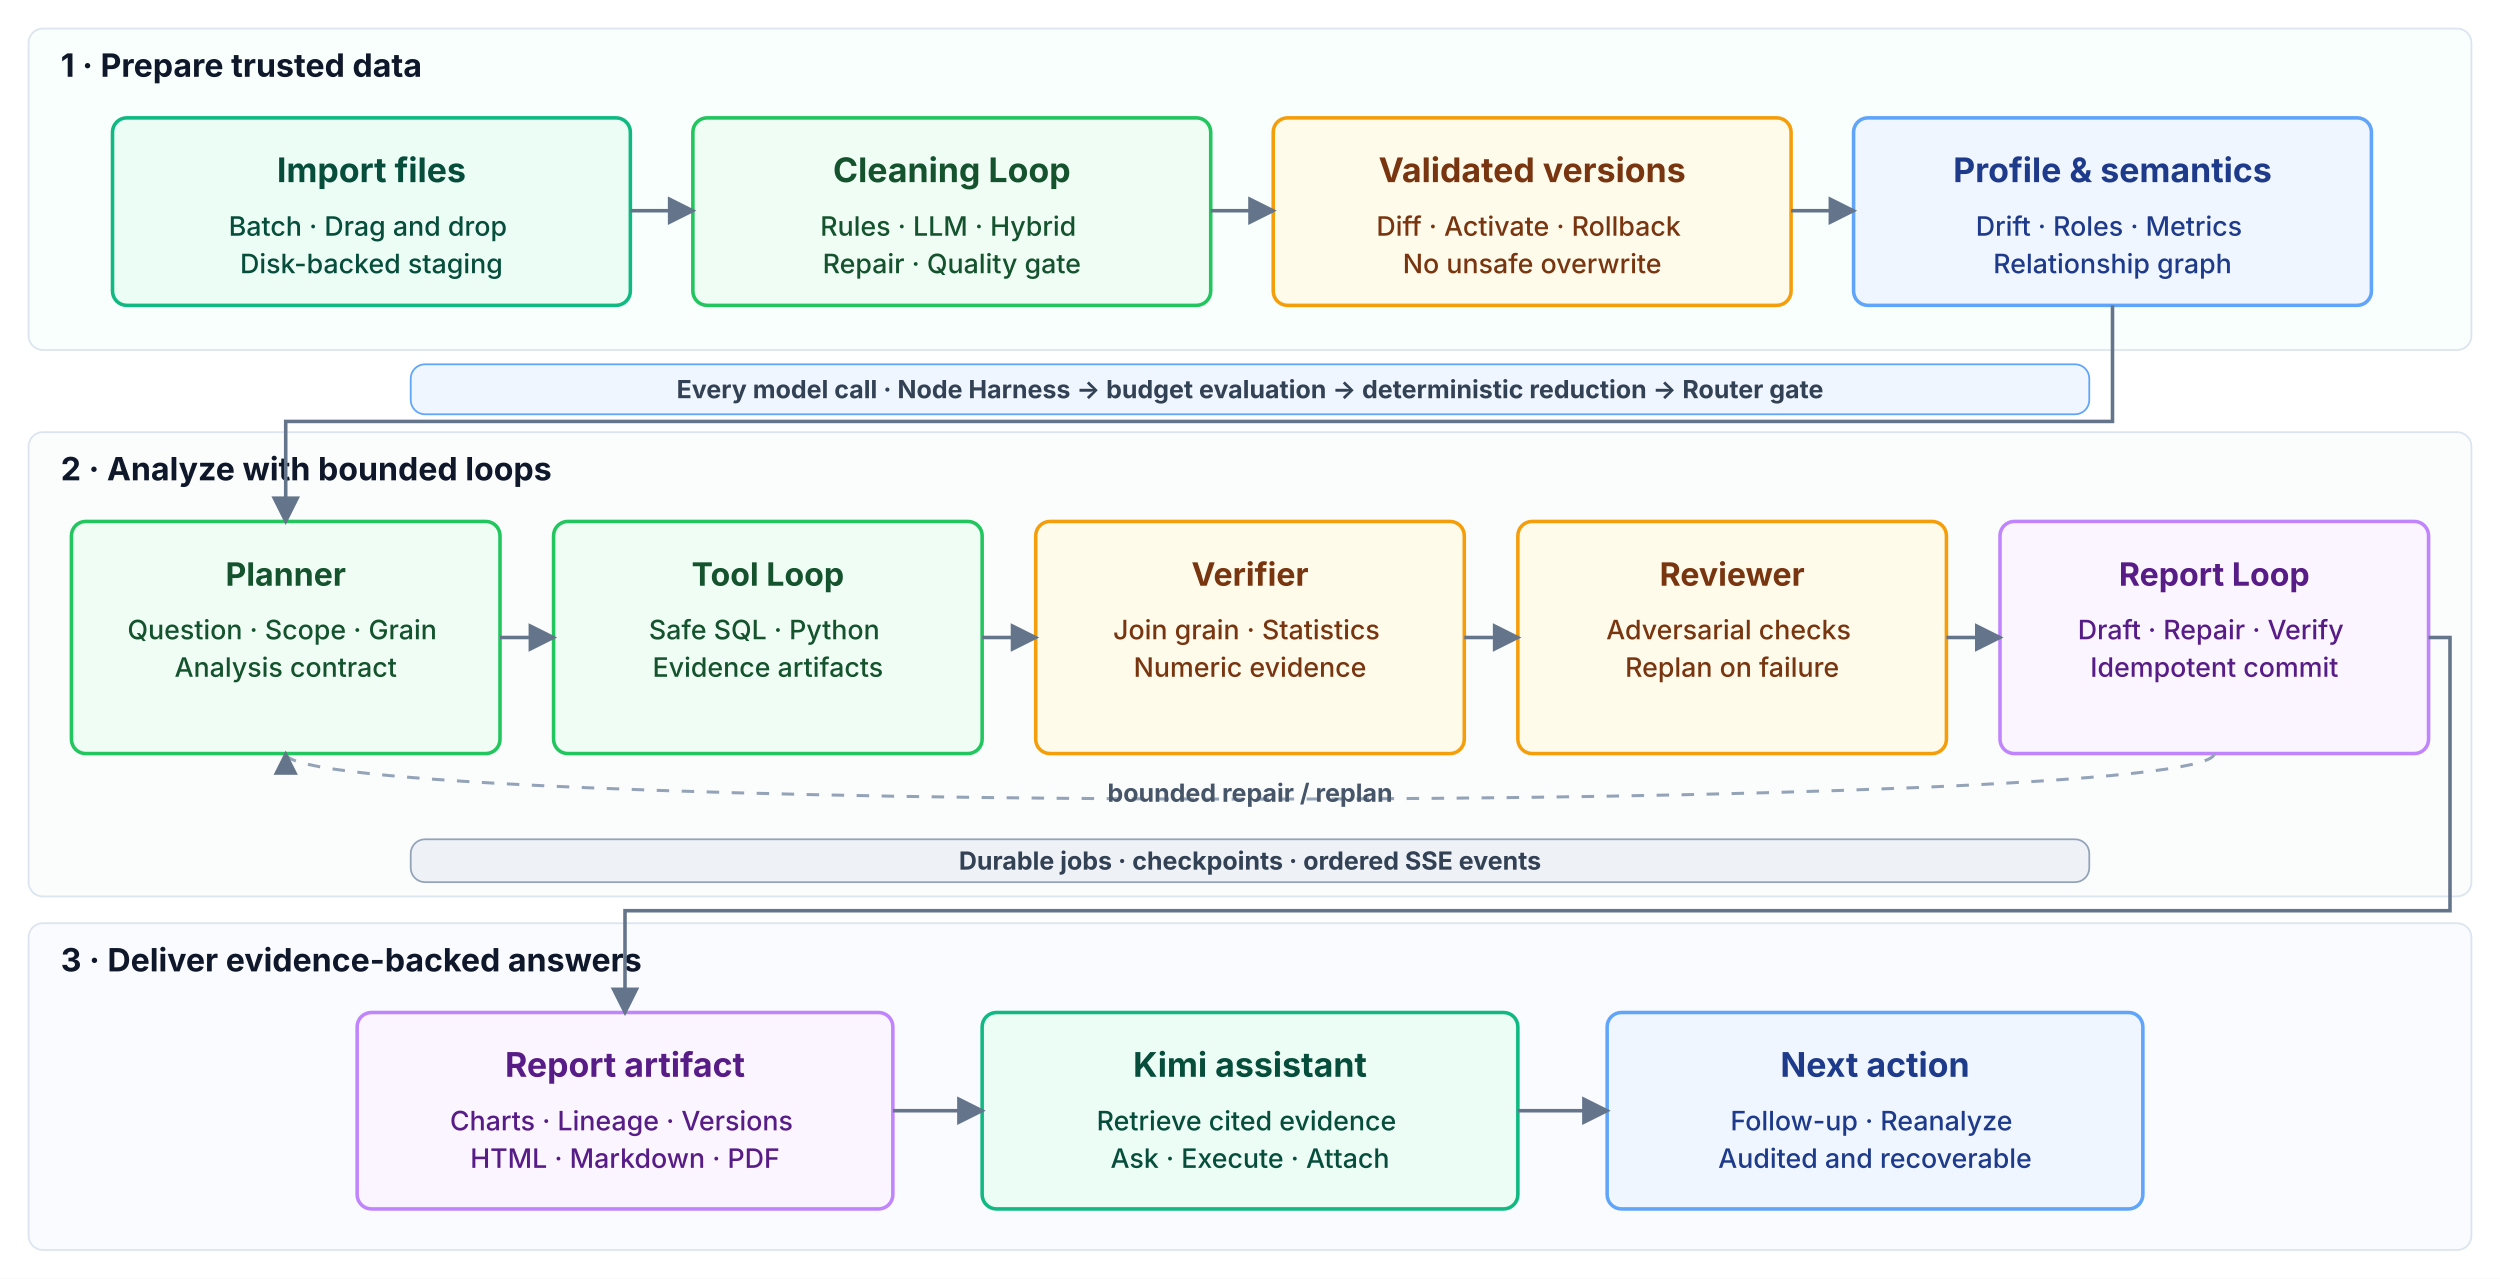
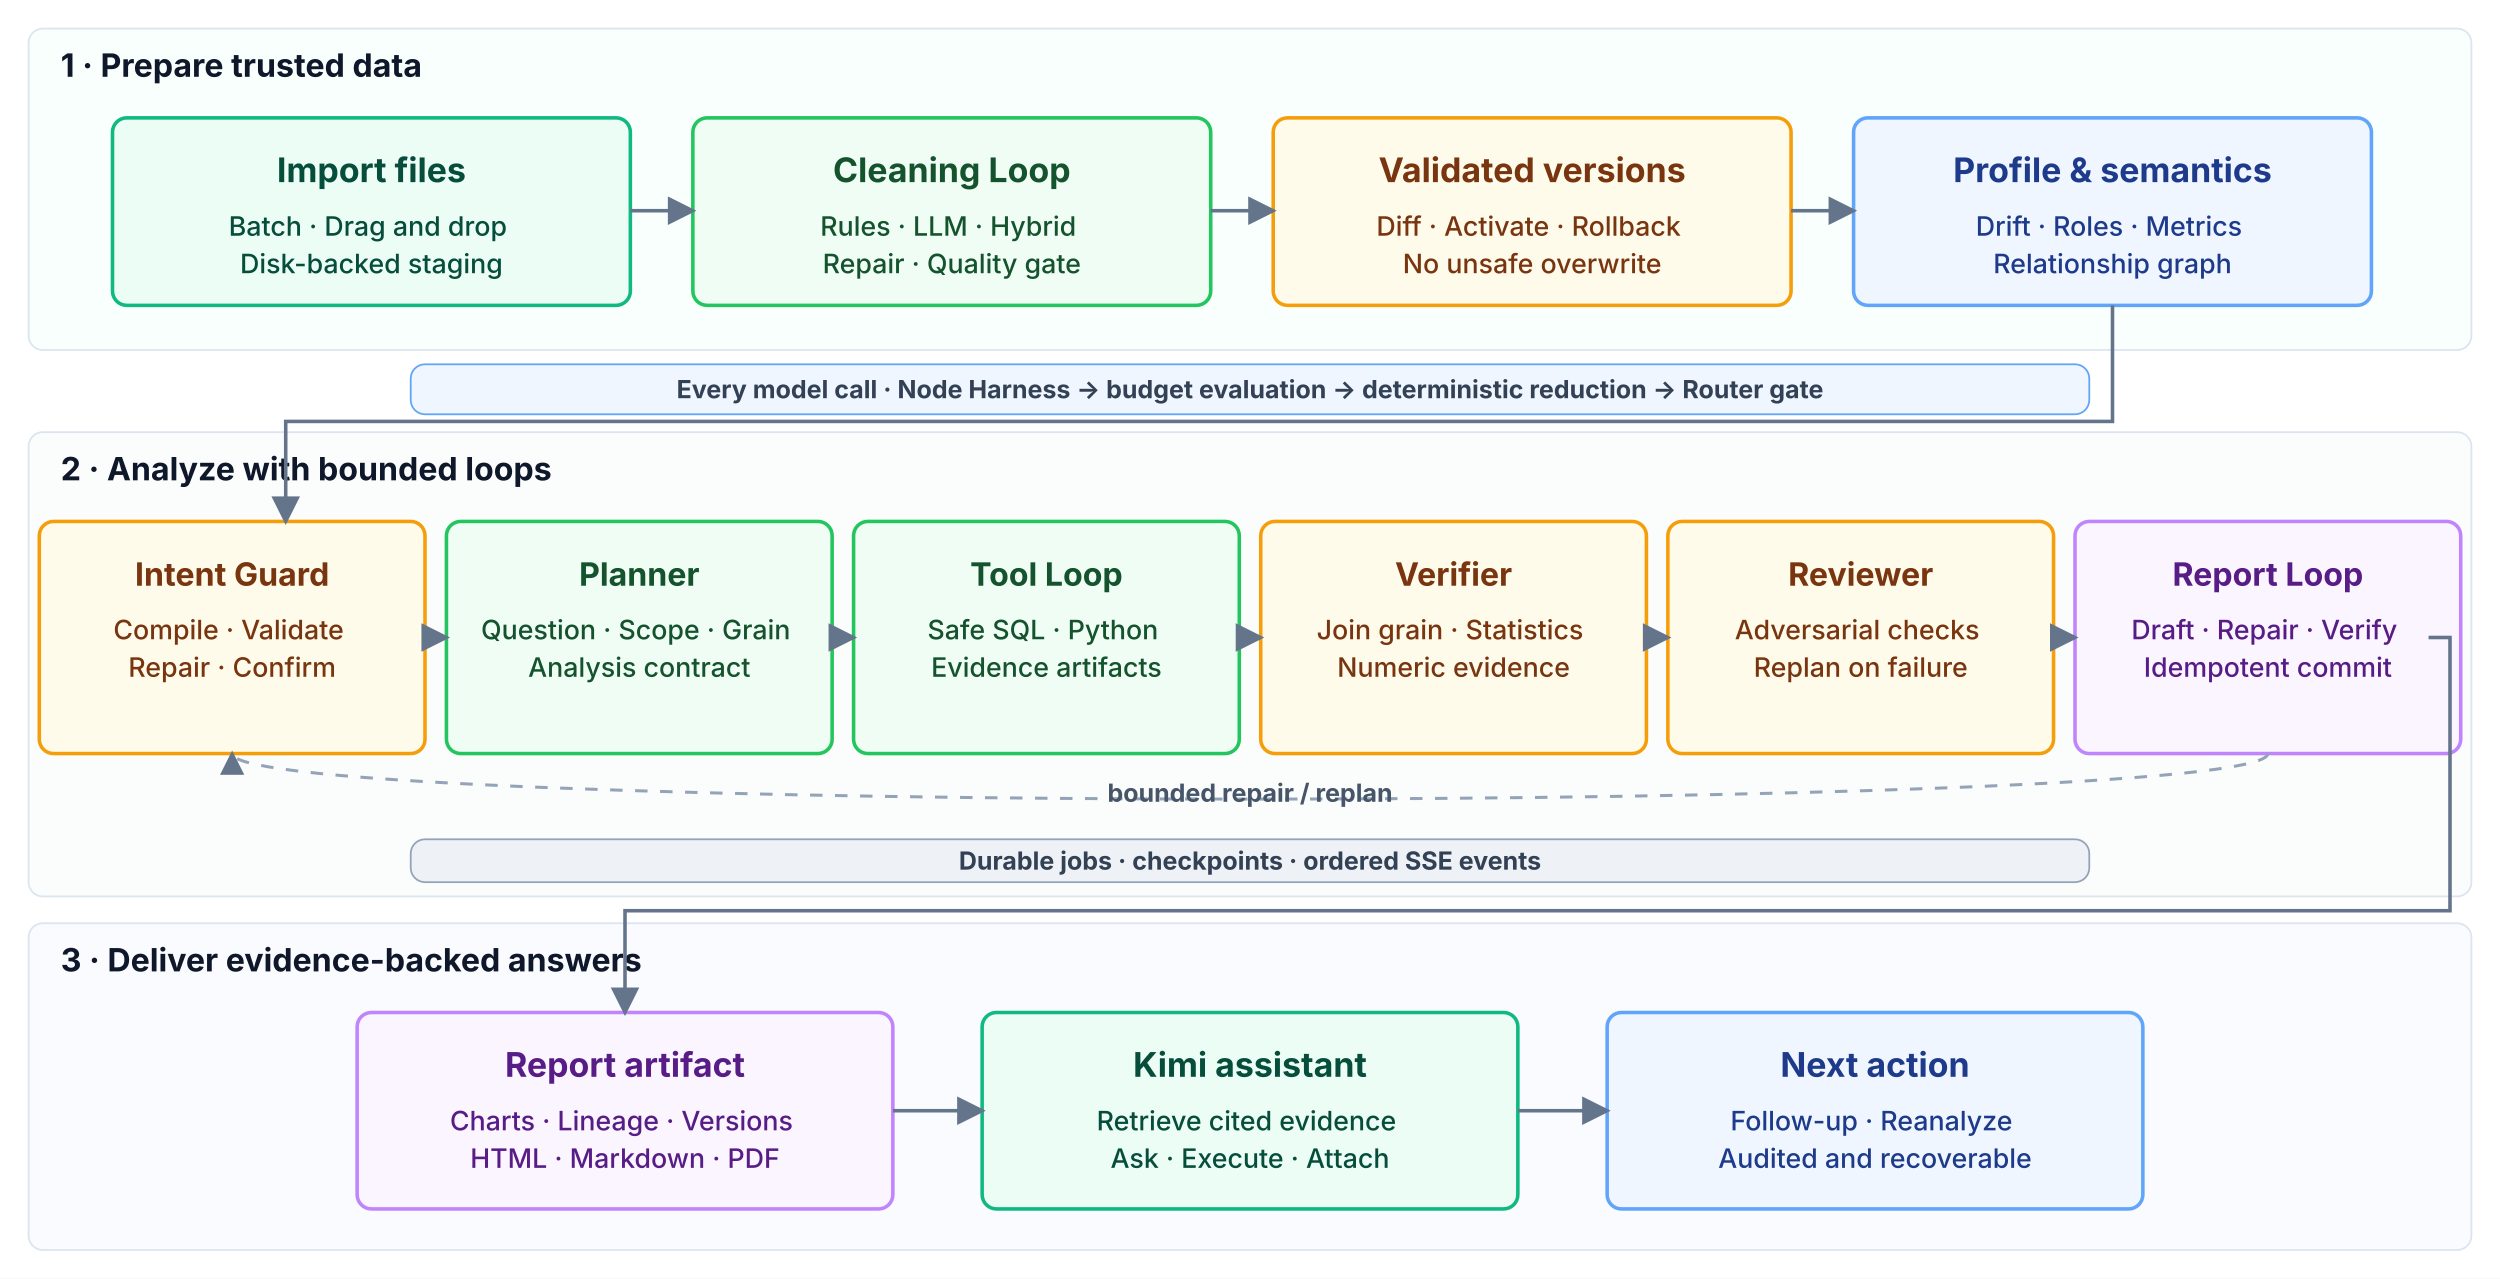
<svg xmlns="http://www.w3.org/2000/svg" width="1400" height="716" viewBox="0 0 1400 716" role="img" aria-labelledby="title desc">
  <defs>
    <marker id="arrow" markerWidth="8" markerHeight="8" refX="7" refY="4" orient="auto-start-reverse" markerUnits="strokeWidth">
      <path d="M0,0 L8,4 L0,8 Z" fill="#64748b" />
    </marker>
    <style>
      text { font-family: Inter, "Segoe UI", "Microsoft YaHei", Arial, sans-serif; }
      .layer { font-size: 18px; font-weight: 700; fill: #0f172a; }
      .card-title { font-weight: 700; }
      .card-detail { font-size: 15px; font-weight: 500; }
      .arrow { stroke: #64748b; stroke-width: 2; fill: none; }
      .arrow.muted { stroke: #94a3b8; stroke-width: 1.7; }
      .shared-connection { stroke: #64748b; stroke-width: 1.7; fill: none; }
      .flow-label { font-size: 14px; font-weight: 700; fill: #475569; }
      .service-bus { font-size: 14px; font-weight: 700; fill: #334155; }
    </style>
  </defs>
  <rect width="1400" height="716" fill="#ffffff" />
  <rect x="16" y="16" width="1368" height="180" rx="8" fill="#f8fffc" stroke="#dbe4ef" />
  <text x="34" y="43" class="layer">1 · Prepare trusted data</text>
  <rect x="230" y="204" width="940" height="28" rx="8" fill="#eff6ff" stroke="#60a5fa" />
  <text x="700" y="223" text-anchor="middle" class="service-bus" fill="#1e3a8a">Every model call · Node Harness → budget evaluation → deterministic reduction → Router gate</text>
  <rect x="16" y="242" width="1368" height="260" rx="8" fill="#fbfdfc" stroke="#dbe4ef" />
  <text x="34" y="269" class="layer">2 · Analyze with bounded loops</text>
  <rect x="16" y="517" width="1368" height="183" rx="8" fill="#fafbff" stroke="#dbe4ef" />
  <text x="34" y="544" class="layer">3 · Deliver evidence-backed answers</text>
  <rect x="63" y="66" width="290" height="105" rx="8" fill="#ecfdf5" stroke="#10b981" stroke-width="2" />
  <text x="208" y="102" text-anchor="middle" class="card-title" font-size="19" fill="#064e3b">Import files</text>
  <text text-anchor="middle" class="card-detail" fill="#064e3b">
    <tspan x="208" y="132">Batch · Drag and drop</tspan>
    <tspan x="208" y="153">Disk-backed staging</tspan>
  </text>
  <rect x="388" y="66" width="290" height="105" rx="8" fill="#f0fdf4" stroke="#22c55e" stroke-width="2" />
  <text x="533" y="102" text-anchor="middle" class="card-title" font-size="19" fill="#14532d">Cleaning Loop</text>
  <text text-anchor="middle" class="card-detail" fill="#14532d">
    <tspan x="533" y="132">Rules · LLM · Hybrid</tspan>
    <tspan x="533" y="153">Repair · Quality gate</tspan>
  </text>
  <rect x="713" y="66" width="290" height="105" rx="8" fill="#fffbeb" stroke="#f59e0b" stroke-width="2" />
  <text x="858" y="102" text-anchor="middle" class="card-title" font-size="19" fill="#78350f">Validated versions</text>
  <text text-anchor="middle" class="card-detail" fill="#78350f">
    <tspan x="858" y="132">Diff · Activate · Rollback</tspan>
    <tspan x="858" y="153">No unsafe overwrite</tspan>
  </text>
  <rect x="1038" y="66" width="290" height="105" rx="8" fill="#eff6ff" stroke="#60a5fa" stroke-width="2" />
  <text x="1183" y="102" text-anchor="middle" class="card-title" font-size="19" fill="#1e3a8a">Profile &amp; semantics</text>
  <text text-anchor="middle" class="card-detail" fill="#1e3a8a">
    <tspan x="1183" y="132">Drift · Roles · Metrics</tspan>
    <tspan x="1183" y="153">Relationship graph</tspan>
  </text>
-   <rect x="40" y="292" width="240" height="130" rx="8" fill="#f0fdf4" stroke="#22c55e" stroke-width="2" />
-   <text x="160" y="328" text-anchor="middle" class="card-title" font-size="18" fill="#14532d">Planner</text>
+   <rect x="22" y="292" width="216" height="130" rx="8" fill="#fffbeb" stroke="#f59e0b" stroke-width="2" />
+   <text x="130" y="328" text-anchor="middle" class="card-title" font-size="18" fill="#78350f">Intent Guard</text>
+   <text text-anchor="middle" class="card-detail" fill="#78350f">
+     <tspan x="130" y="358">Compile · Validate</tspan>
+     <tspan x="130" y="379">Repair · Confirm</tspan>
+   </text>
+   <rect x="250" y="292" width="216" height="130" rx="8" fill="#f0fdf4" stroke="#22c55e" stroke-width="2" />
+   <text x="358" y="328" text-anchor="middle" class="card-title" font-size="18" fill="#14532d">Planner</text>
  <text text-anchor="middle" class="card-detail" fill="#14532d">
-     <tspan x="160" y="358">Question · Scope · Grain</tspan>
-     <tspan x="160" y="379">Analysis contract</tspan>
+     <tspan x="358" y="358">Question · Scope · Grain</tspan>
+     <tspan x="358" y="379">Analysis contract</tspan>
  </text>
-   <rect x="310" y="292" width="240" height="130" rx="8" fill="#f0fdf4" stroke="#22c55e" stroke-width="2" />
-   <text x="430" y="328" text-anchor="middle" class="card-title" font-size="18" fill="#14532d">Tool Loop</text>
+   <rect x="478" y="292" width="216" height="130" rx="8" fill="#f0fdf4" stroke="#22c55e" stroke-width="2" />
+   <text x="586" y="328" text-anchor="middle" class="card-title" font-size="18" fill="#14532d">Tool Loop</text>
  <text text-anchor="middle" class="card-detail" fill="#14532d">
-     <tspan x="430" y="358">Safe SQL · Python</tspan>
-     <tspan x="430" y="379">Evidence artifacts</tspan>
+     <tspan x="586" y="358">Safe SQL · Python</tspan>
+     <tspan x="586" y="379">Evidence artifacts</tspan>
  </text>
-   <rect x="580" y="292" width="240" height="130" rx="8" fill="#fffbeb" stroke="#f59e0b" stroke-width="2" />
-   <text x="700" y="328" text-anchor="middle" class="card-title" font-size="18" fill="#78350f">Verifier</text>
+   <rect x="706" y="292" width="216" height="130" rx="8" fill="#fffbeb" stroke="#f59e0b" stroke-width="2" />
+   <text x="814" y="328" text-anchor="middle" class="card-title" font-size="18" fill="#78350f">Verifier</text>
  <text text-anchor="middle" class="card-detail" fill="#78350f">
-     <tspan x="700" y="358">Join grain · Statistics</tspan>
-     <tspan x="700" y="379">Numeric evidence</tspan>
+     <tspan x="814" y="358">Join grain · Statistics</tspan>
+     <tspan x="814" y="379">Numeric evidence</tspan>
  </text>
-   <rect x="850" y="292" width="240" height="130" rx="8" fill="#fffbeb" stroke="#f59e0b" stroke-width="2" />
-   <text x="970" y="328" text-anchor="middle" class="card-title" font-size="18" fill="#78350f">Reviewer</text>
+   <rect x="934" y="292" width="216" height="130" rx="8" fill="#fffbeb" stroke="#f59e0b" stroke-width="2" />
+   <text x="1042" y="328" text-anchor="middle" class="card-title" font-size="18" fill="#78350f">Reviewer</text>
  <text text-anchor="middle" class="card-detail" fill="#78350f">
-     <tspan x="970" y="358">Adversarial checks</tspan>
-     <tspan x="970" y="379">Replan on failure</tspan>
+     <tspan x="1042" y="358">Adversarial checks</tspan>
+     <tspan x="1042" y="379">Replan on failure</tspan>
  </text>
-   <rect x="1120" y="292" width="240" height="130" rx="8" fill="#faf5ff" stroke="#c084fc" stroke-width="2" />
-   <text x="1240" y="328" text-anchor="middle" class="card-title" font-size="18" fill="#581c87">Report Loop</text>
+   <rect x="1162" y="292" width="216" height="130" rx="8" fill="#faf5ff" stroke="#c084fc" stroke-width="2" />
+   <text x="1270" y="328" text-anchor="middle" class="card-title" font-size="18" fill="#581c87">Report Loop</text>
  <text text-anchor="middle" class="card-detail" fill="#581c87">
-     <tspan x="1240" y="358">Draft · Repair · Verify</tspan>
-     <tspan x="1240" y="379">Idempotent commit</tspan>
+     <tspan x="1270" y="358">Draft · Repair · Verify</tspan>
+     <tspan x="1270" y="379">Idempotent commit</tspan>
  </text>
  <rect x="200" y="567" width="300" height="110" rx="8" fill="#faf5ff" stroke="#c084fc" stroke-width="2" />
  <text x="350" y="603" text-anchor="middle" class="card-title" font-size="19" fill="#581c87">Report artifact</text>
  <text text-anchor="middle" class="card-detail" fill="#581c87">
    <tspan x="350" y="633">Charts · Lineage · Versions</tspan>
    <tspan x="350" y="654">HTML · Markdown · PDF</tspan>
  </text>
  <rect x="550" y="567" width="300" height="110" rx="8" fill="#ecfdf5" stroke="#10b981" stroke-width="2" />
  <text x="700" y="603" text-anchor="middle" class="card-title" font-size="19" fill="#064e3b">Kimi assistant</text>
  <text text-anchor="middle" class="card-detail" fill="#064e3b">
    <tspan x="700" y="633">Retrieve cited evidence</tspan>
    <tspan x="700" y="654">Ask · Execute · Attach</tspan>
  </text>
  <rect x="900" y="567" width="300" height="110" rx="8" fill="#eff6ff" stroke="#60a5fa" stroke-width="2" />
  <text x="1050" y="603" text-anchor="middle" class="card-title" font-size="19" fill="#1e3a8a">Next action</text>
  <text text-anchor="middle" class="card-detail" fill="#1e3a8a">
    <tspan x="1050" y="633">Follow-up · Reanalyze</tspan>
    <tspan x="1050" y="654">Audited and recoverable</tspan>
  </text>
  <line x1="353" y1="118" x2="388" y2="118" class="arrow" marker-end="url(#arrow)" />
  <line x1="678" y1="118" x2="713" y2="118" class="arrow" marker-end="url(#arrow)" />
  <line x1="1003" y1="118" x2="1038" y2="118" class="arrow" marker-end="url(#arrow)" />
  <path d="M 1183 171 V 236 H 160 V 292" class="arrow" marker-end="url(#arrow)" />
-   <line x1="280" y1="357" x2="310" y2="357" class="arrow" marker-end="url(#arrow)" />
-   <line x1="550" y1="357" x2="580" y2="357" class="arrow" marker-end="url(#arrow)" />
-   <line x1="820" y1="357" x2="850" y2="357" class="arrow" marker-end="url(#arrow)" />
-   <line x1="1090" y1="357" x2="1120" y2="357" class="arrow" marker-end="url(#arrow)" />
-   <path d="M 1240 422 C 1240 456, 160 456, 160 422" class="arrow muted" stroke-dasharray="7 7" marker-end="url(#arrow)" />
+   <line x1="238" y1="357" x2="250" y2="357" class="arrow" marker-end="url(#arrow)" />
+   <line x1="466" y1="357" x2="478" y2="357" class="arrow" marker-end="url(#arrow)" />
+   <line x1="694" y1="357" x2="706" y2="357" class="arrow" marker-end="url(#arrow)" />
+   <line x1="922" y1="357" x2="934" y2="357" class="arrow" marker-end="url(#arrow)" />
+   <line x1="1150" y1="357" x2="1162" y2="357" class="arrow" marker-end="url(#arrow)" />
+   <path d="M 1270 422 C 1270 456, 130 456, 130 422" class="arrow muted" stroke-dasharray="7 7" marker-end="url(#arrow)" />
  <text x="700" y="449" text-anchor="middle" class="flow-label">bounded repair / replan</text>
  <rect x="230" y="470" width="940" height="24" rx="8" fill="#eef2f7" stroke="#94a3b8" />
  <text x="700" y="487" text-anchor="middle" class="service-bus">Durable jobs · checkpoints · ordered SSE events</text>
  <path d="M 1360 357 H 1372 V 510 H 350 V 567" class="arrow" marker-end="url(#arrow)" />
  <line x1="500" y1="622" x2="550" y2="622" class="arrow" marker-end="url(#arrow)" />
  <line x1="850" y1="622" x2="900" y2="622" class="arrow" marker-end="url(#arrow)" />
</svg>
